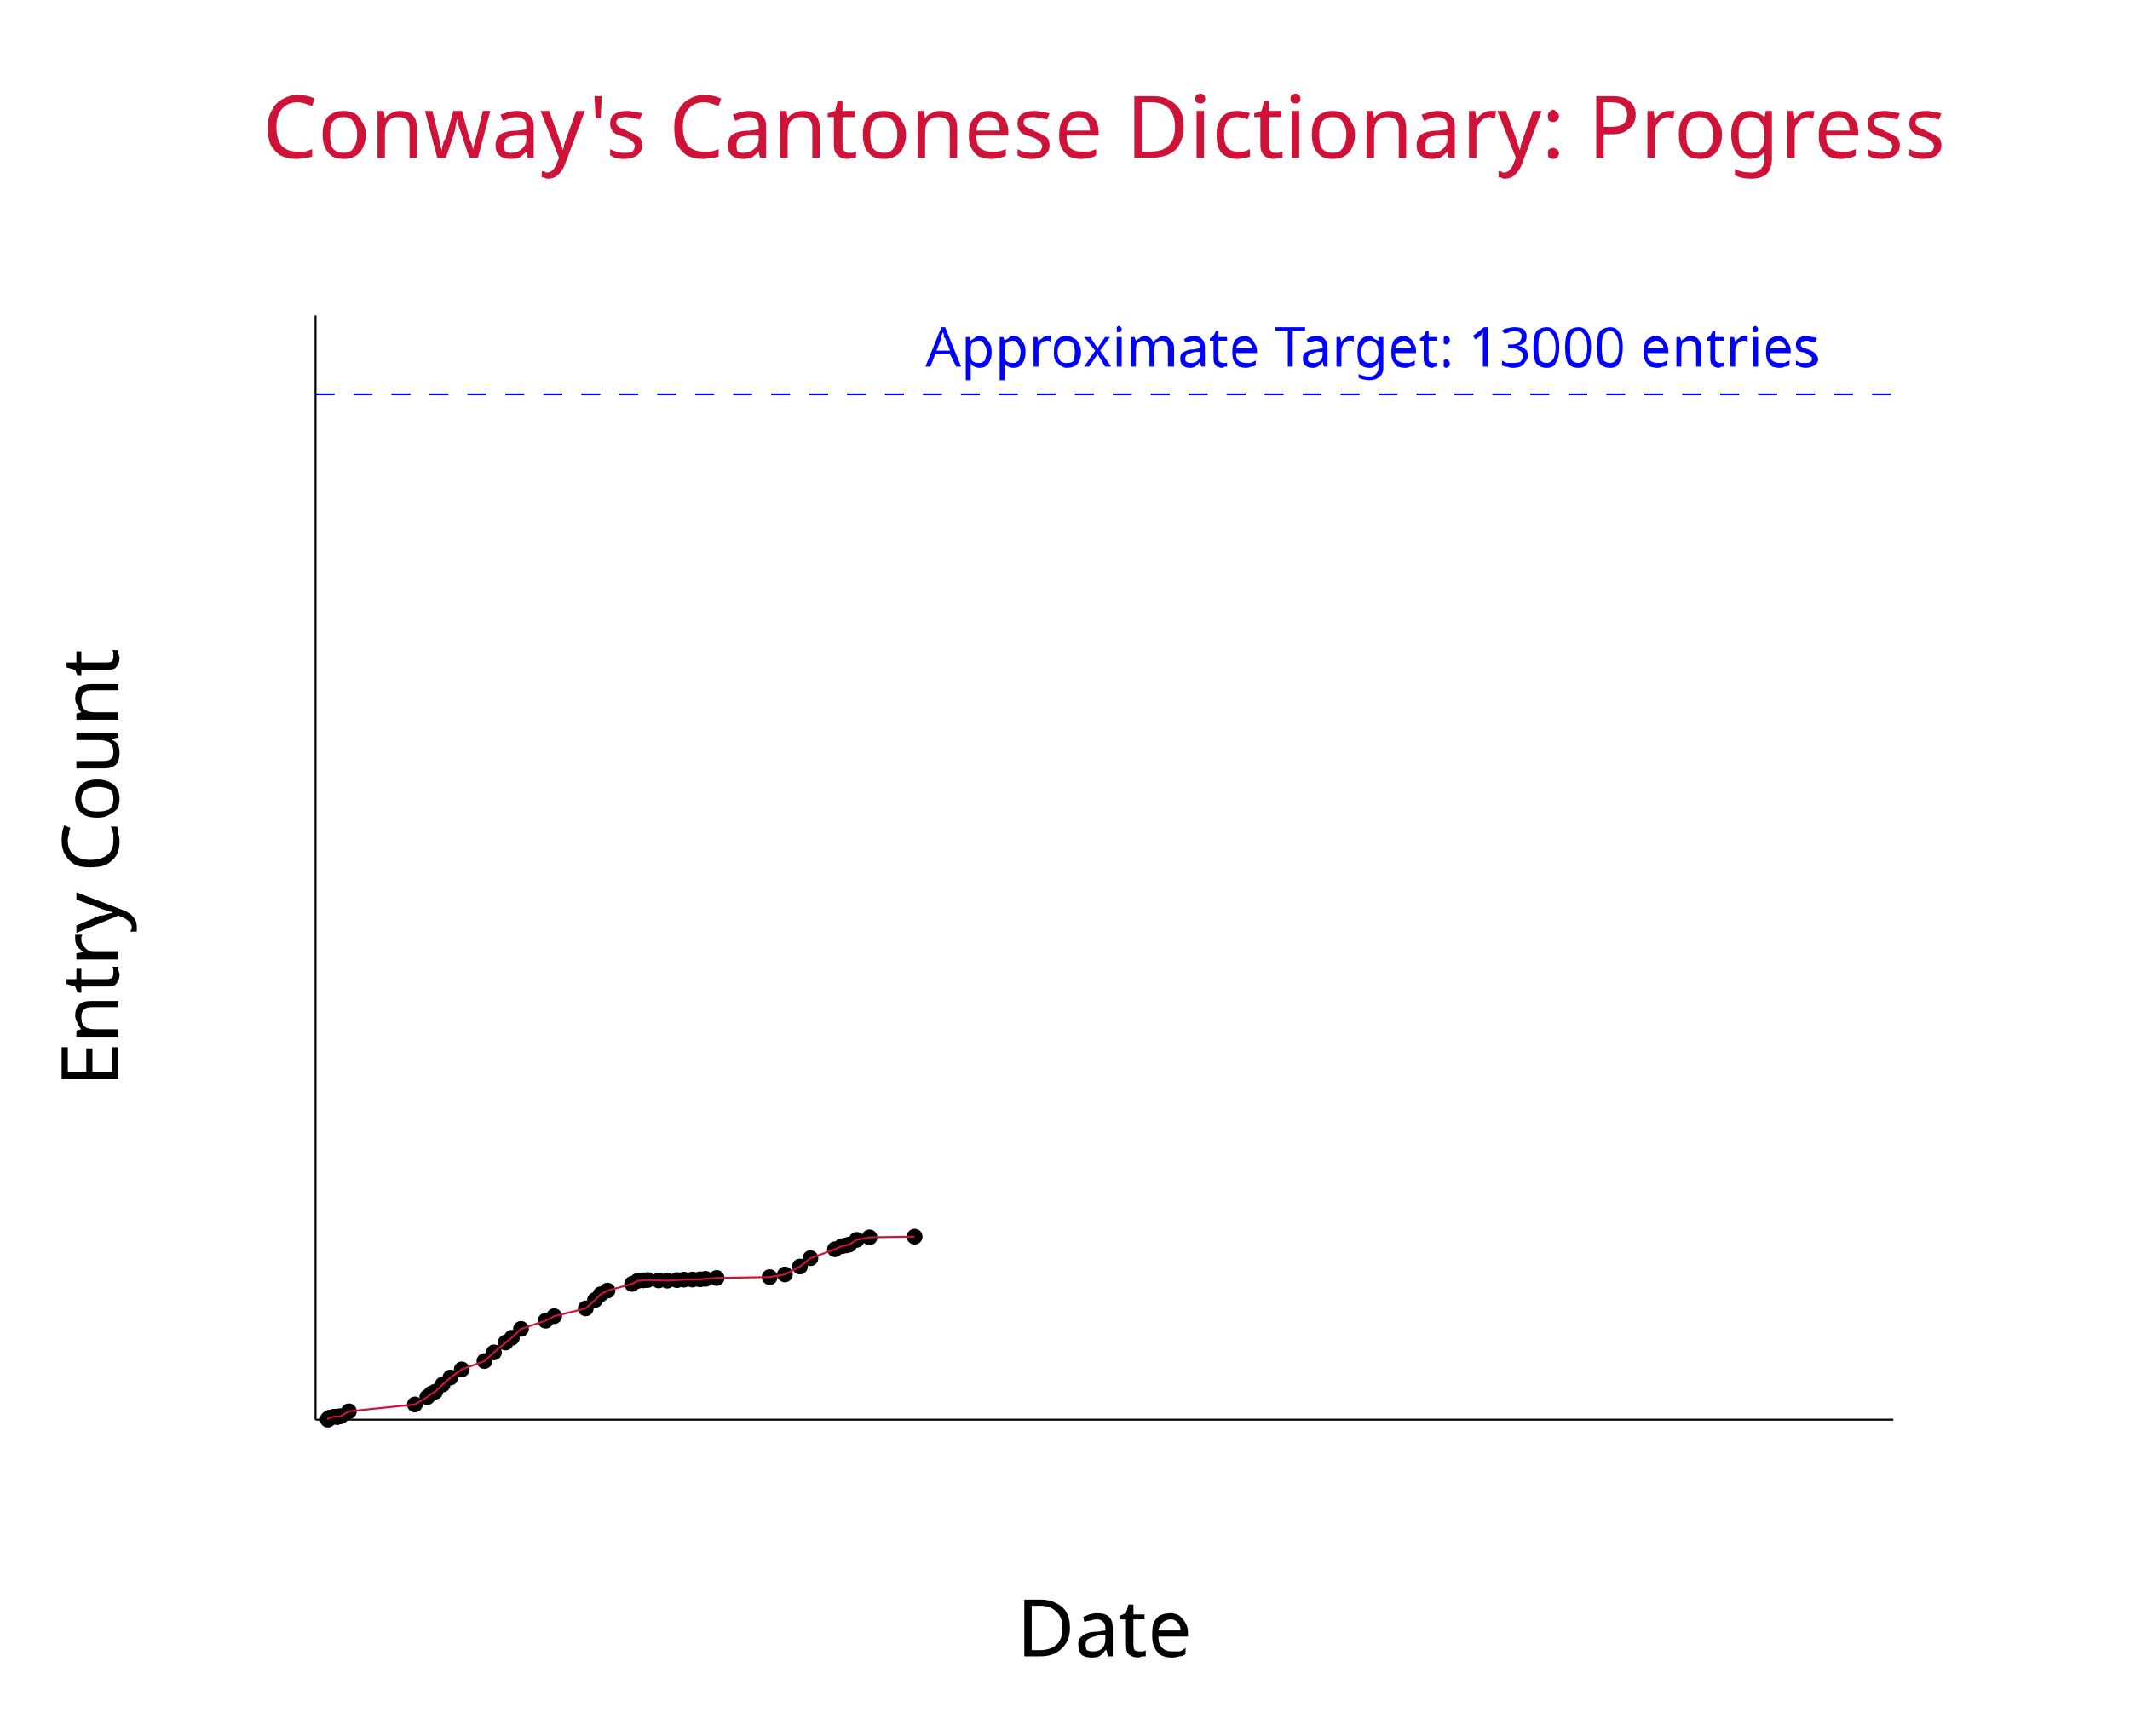
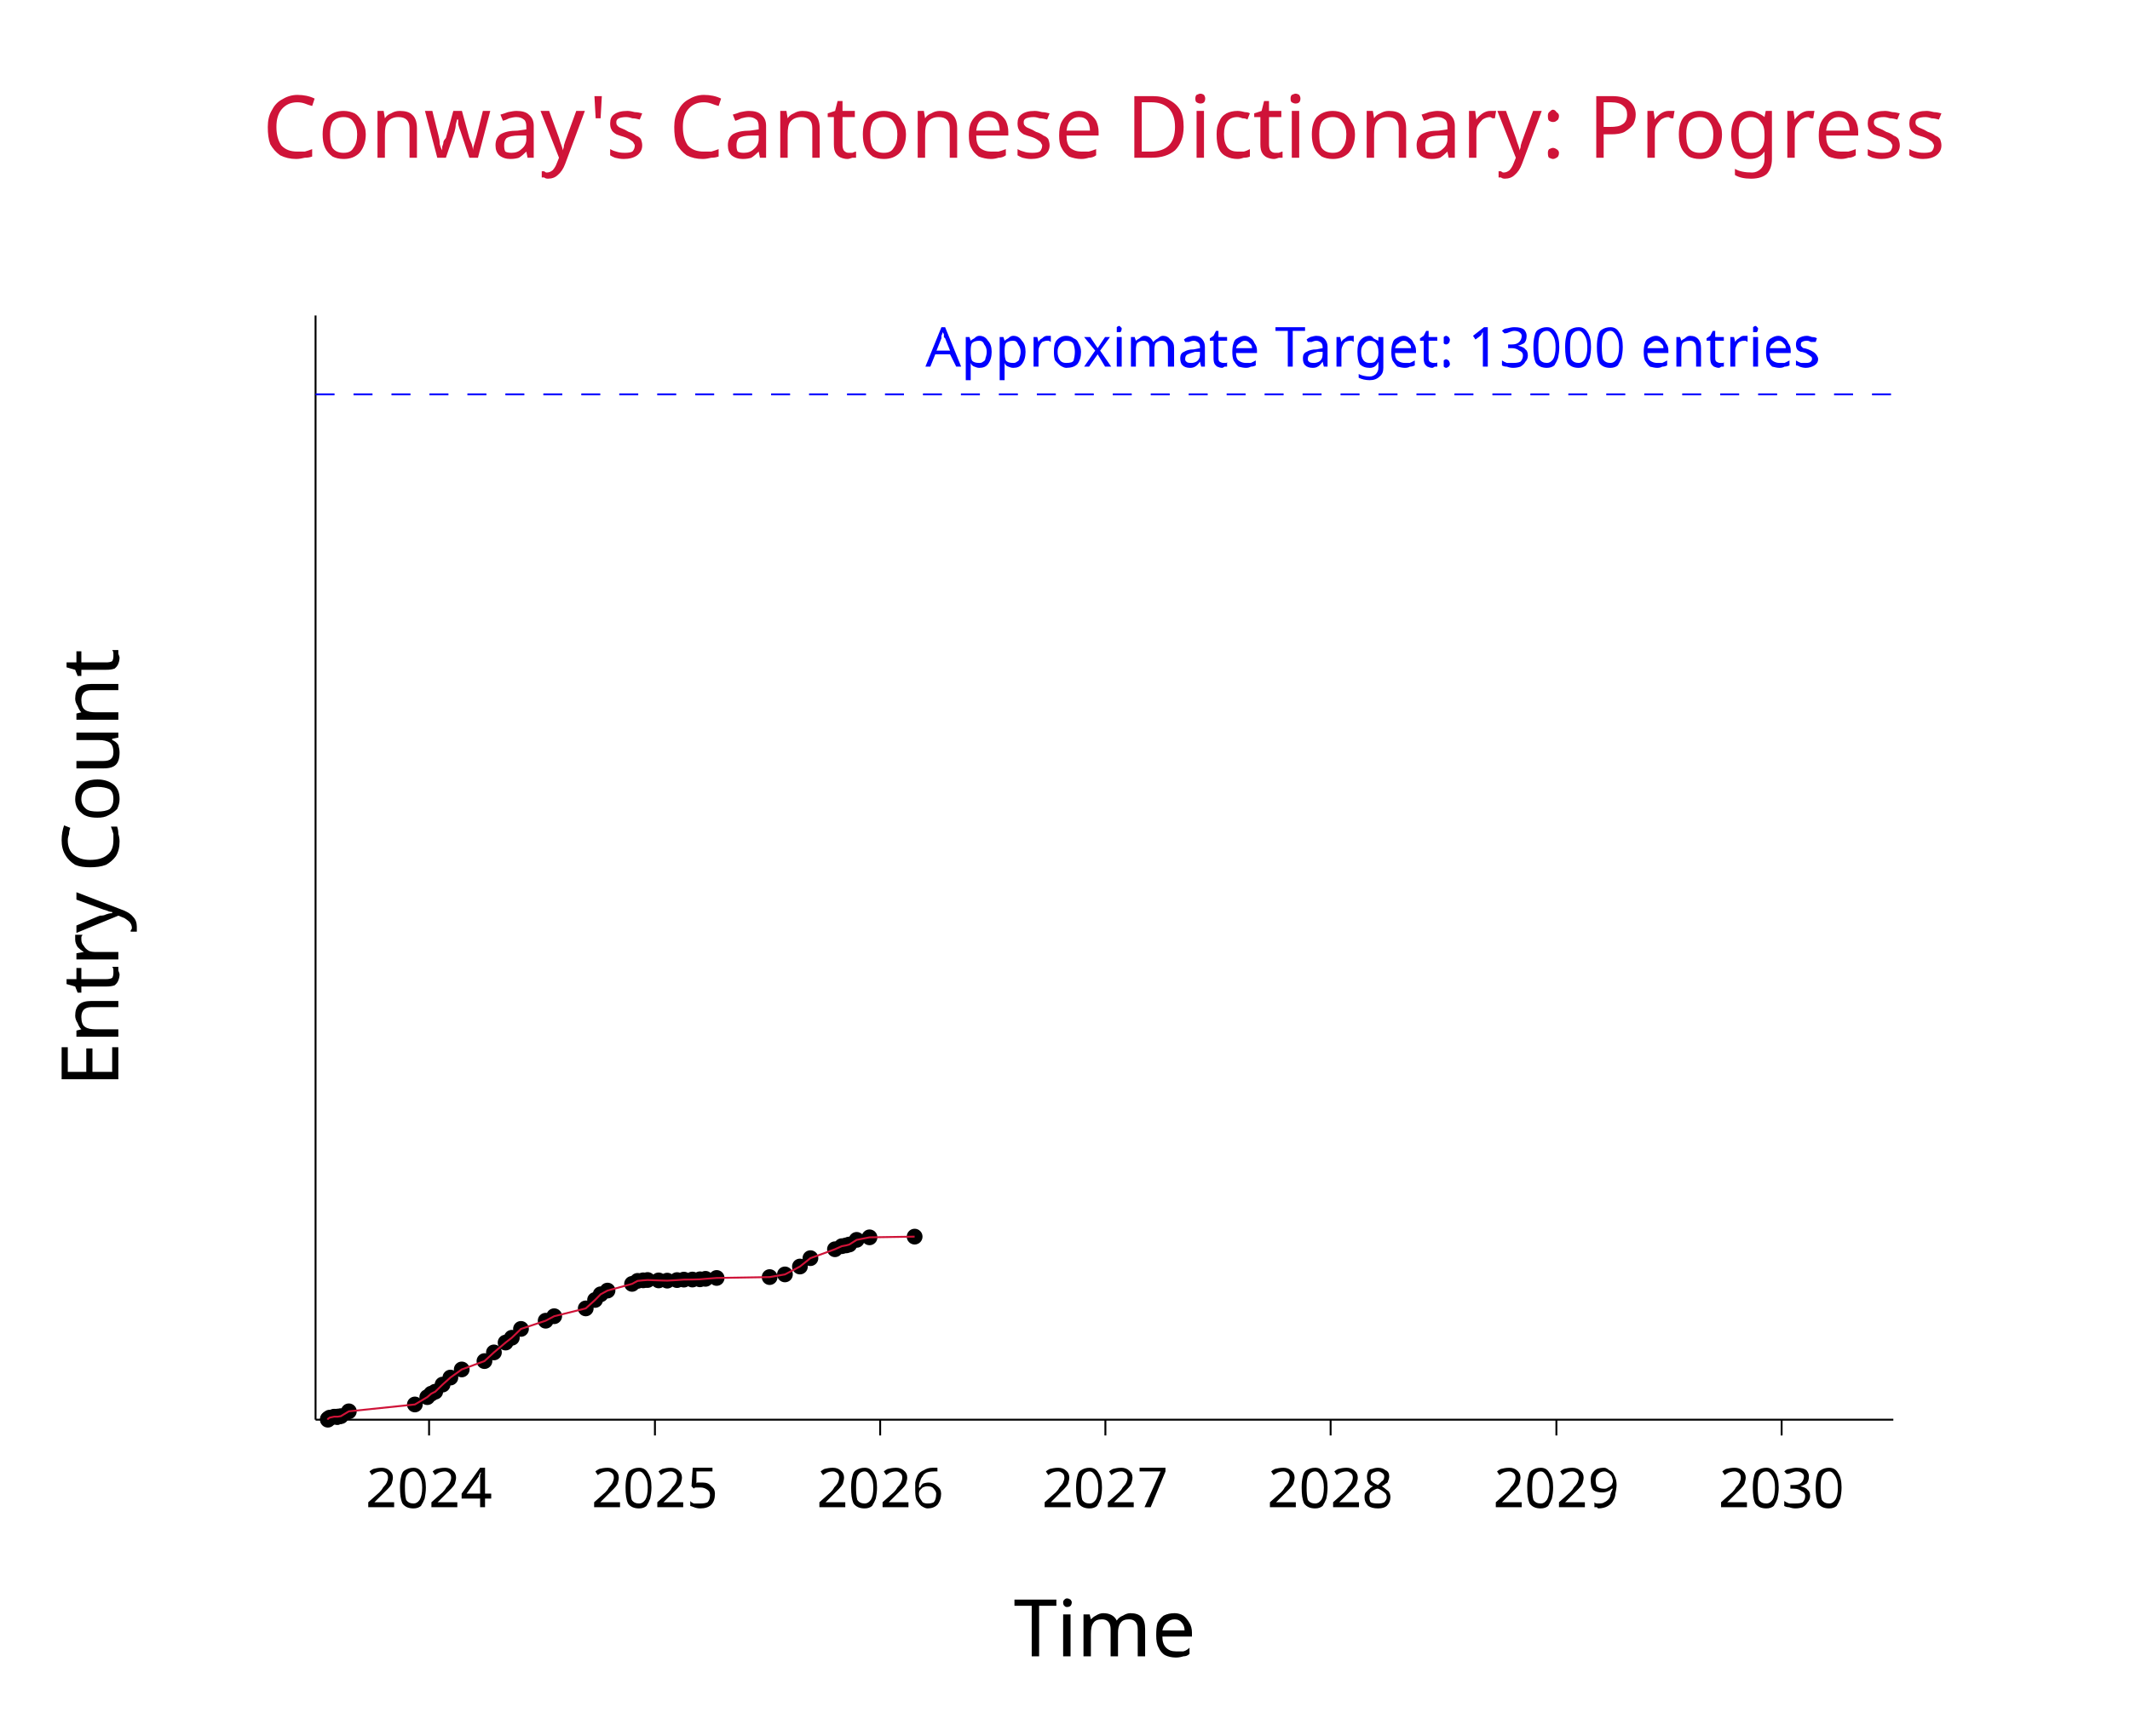
<svg xmlns="http://www.w3.org/2000/svg" viewBox="-4 -4 27 22" width="1024px">
  <style>
circle:hover {fill: #cf1338}
circle {fill: black}
line, polyline {stroke: black; stroke-width: 0.098%}polyline {stroke: #cf1338}line.target {stroke: blue; stroke-dasharray: 0.977%}
polyline {fill: none}text {font-family: sans-serif; font-size: 1px; text-anchor: middle}
text.target {fill: blue; font-size: 0.7px}
+ text.tick {font-size: 0.7px}
text.title {fill: #cf1338; font-size: 1.1px}
</style>
  <text class="title" x="10" y="-2">Conway's Cantonese Dictionary: Progress</text>
  <line x1="0" y1="14" x2="20" y2="14" />
-   <text x="10" y="14" dy="3em">Date</text>
+   <text x="10" y="14" dy="3em">Time</text>
+   <line x1="1.439" y1="14" x2="1.439" y2="14.2" />
+   <text class="tick" x="1.439" y="14.2" dy="1.3em">2024</text>
+   <line x1="4.302" y1="14" x2="4.302" y2="14.2" />
+   <text class="tick" x="4.302" y="14.2" dy="1.3em">2025</text>
+   <line x1="7.157" y1="14" x2="7.157" y2="14.2" />
+   <text class="tick" x="7.157" y="14.2" dy="1.3em">2026</text>
+   <line x1="10.012" y1="14" x2="10.012" y2="14.2" />
+   <text class="tick" x="10.012" y="14.2" dy="1.3em">2027</text>
+   <line x1="12.867" y1="14" x2="12.867" y2="14.2" />
+   <text class="tick" x="12.867" y="14.2" dy="1.3em">2028</text>
+   <line x1="15.729" y1="14" x2="15.729" y2="14.2" />
+   <text class="tick" x="15.729" y="14.2" dy="1.3em">2029</text>
+   <line x1="18.584" y1="14" x2="18.584" y2="14.2" />
+   <text class="tick" x="18.584" y="14.2" dy="1.3em">2030</text>
  <line x1="0" y1="14" x2="0" y2="0" />
  <text x="0" y="7" dy="-2.5em" transform="rotate(-90 0 7)">Entry Count</text>
  <line class="target" x1="0" y1="1" x2="20" y2="1" />
  <text class="target" x="13.4" y="1" dy="-0.5em">Approximate Target: 13000 entries</text>
  <circle cx="7.594" cy="11.679" r="0.1" />
  <circle cx="7.022" cy="11.688" r="0.1" />
  <circle cx="6.859" cy="11.72" r="0.1" />
  <circle cx="6.766" cy="11.779" r="0.1" />
  <circle cx="6.726" cy="11.79" r="0.1" />
  <circle cx="6.671" cy="11.8" r="0.1" />
  <circle cx="6.584" cy="11.839" r="0.1" />
  <circle cx="6.273" cy="11.952" r="0.1" />
  <circle cx="6.14" cy="12.058" r="0.1" />
  <circle cx="5.95" cy="12.158" r="0.1" />
  <circle cx="5.756" cy="12.192" r="0.1" />
  <circle cx="5.084" cy="12.203" r="0.1" />
  <circle cx="4.943" cy="12.214" r="0.1" />
  <circle cx="4.873" cy="12.22" r="0.1" />
  <circle cx="4.777" cy="12.223" r="0.1" />
  <circle cx="4.669" cy="12.224" r="0.1" />
  <circle cx="4.582" cy="12.23" r="0.1" />
  <circle cx="4.458" cy="12.237" r="0.1" />
  <circle cx="4.349" cy="12.234" r="0.1" />
  <circle cx="4.209" cy="12.229" r="0.1" />
  <circle cx="4.153" cy="12.233" r="0.1" />
  <circle cx="4.082" cy="12.24" r="0.1" />
  <circle cx="4.012" cy="12.278" r="0.1" />
  <circle cx="3.701" cy="12.363" r="0.1" />
  <circle cx="3.614" cy="12.41" r="0.1" />
  <circle cx="3.543" cy="12.482" r="0.1" />
  <circle cx="3.425" cy="12.589" r="0.1" />
  <circle cx="3.025" cy="12.688" r="0.1" />
  <circle cx="2.917" cy="12.745" r="0.1" />
  <circle cx="2.604" cy="12.849" r="0.1" />
  <circle cx="2.488" cy="12.961" r="0.1" />
  <circle cx="2.409" cy="13.022" r="0.1" />
  <circle cx="2.261" cy="13.147" r="0.1" />
  <circle cx="2.141" cy="13.257" r="0.1" />
  <circle cx="1.853" cy="13.363" r="0.1" />
  <circle cx="1.709" cy="13.466" r="0.1" />
  <circle cx="1.61" cy="13.555" r="0.1" />
  <circle cx="1.517" cy="13.645" r="0.1" />
  <circle cx="1.467" cy="13.67" r="0.1" />
  <circle cx="1.416" cy="13.714" r="0.1" />
  <circle cx="1.259" cy="13.807" r="0.1" />
  <circle cx="0.422" cy="13.894" r="0.1" />
  <circle cx="0.321" cy="13.955" r="0.1" />
  <circle cx="0.282" cy="13.962" r="0.1" />
  <circle cx="0.281" cy="13.962" r="0.1" />
  <circle cx="0.28" cy="13.962" r="0.1" />
  <circle cx="0.274" cy="13.962" r="0.1" />
  <circle cx="0.258" cy="13.962" r="0.1" />
  <circle cx="0.235" cy="13.962" r="0.1" />
  <circle cx="0.179" cy="13.974" r="0.1" />
  <circle cx="0.157" cy="13.99" r="0.1" />
  <circle cx="0.156" cy="14" r="0.1" />
  <polyline points="7.594,11.679 7.022,11.688 6.859,11.72 6.766,11.779 6.726,11.79 6.671,11.8 6.584,11.839 6.273,11.952 6.14,12.058 5.95,12.158 5.756,12.192 5.084,12.203 4.943,12.214 4.873,12.22 4.777,12.223 4.669,12.224 4.582,12.23 4.458,12.237 4.349,12.234 4.209,12.229 4.153,12.233 4.082,12.24 4.012,12.278 3.701,12.363 3.614,12.41 3.543,12.482 3.425,12.589 3.025,12.688 2.917,12.745 2.604,12.849 2.488,12.961 2.409,13.022 2.261,13.147 2.141,13.257 1.853,13.363 1.709,13.466 1.61,13.555 1.517,13.645 1.467,13.67 1.416,13.714 1.259,13.807 0.422,13.894 0.321,13.955 0.282,13.962 0.281,13.962 0.28,13.962 0.274,13.962 0.258,13.962 0.235,13.962 0.179,13.974 0.157,13.99 0.156,14" />
</svg>
